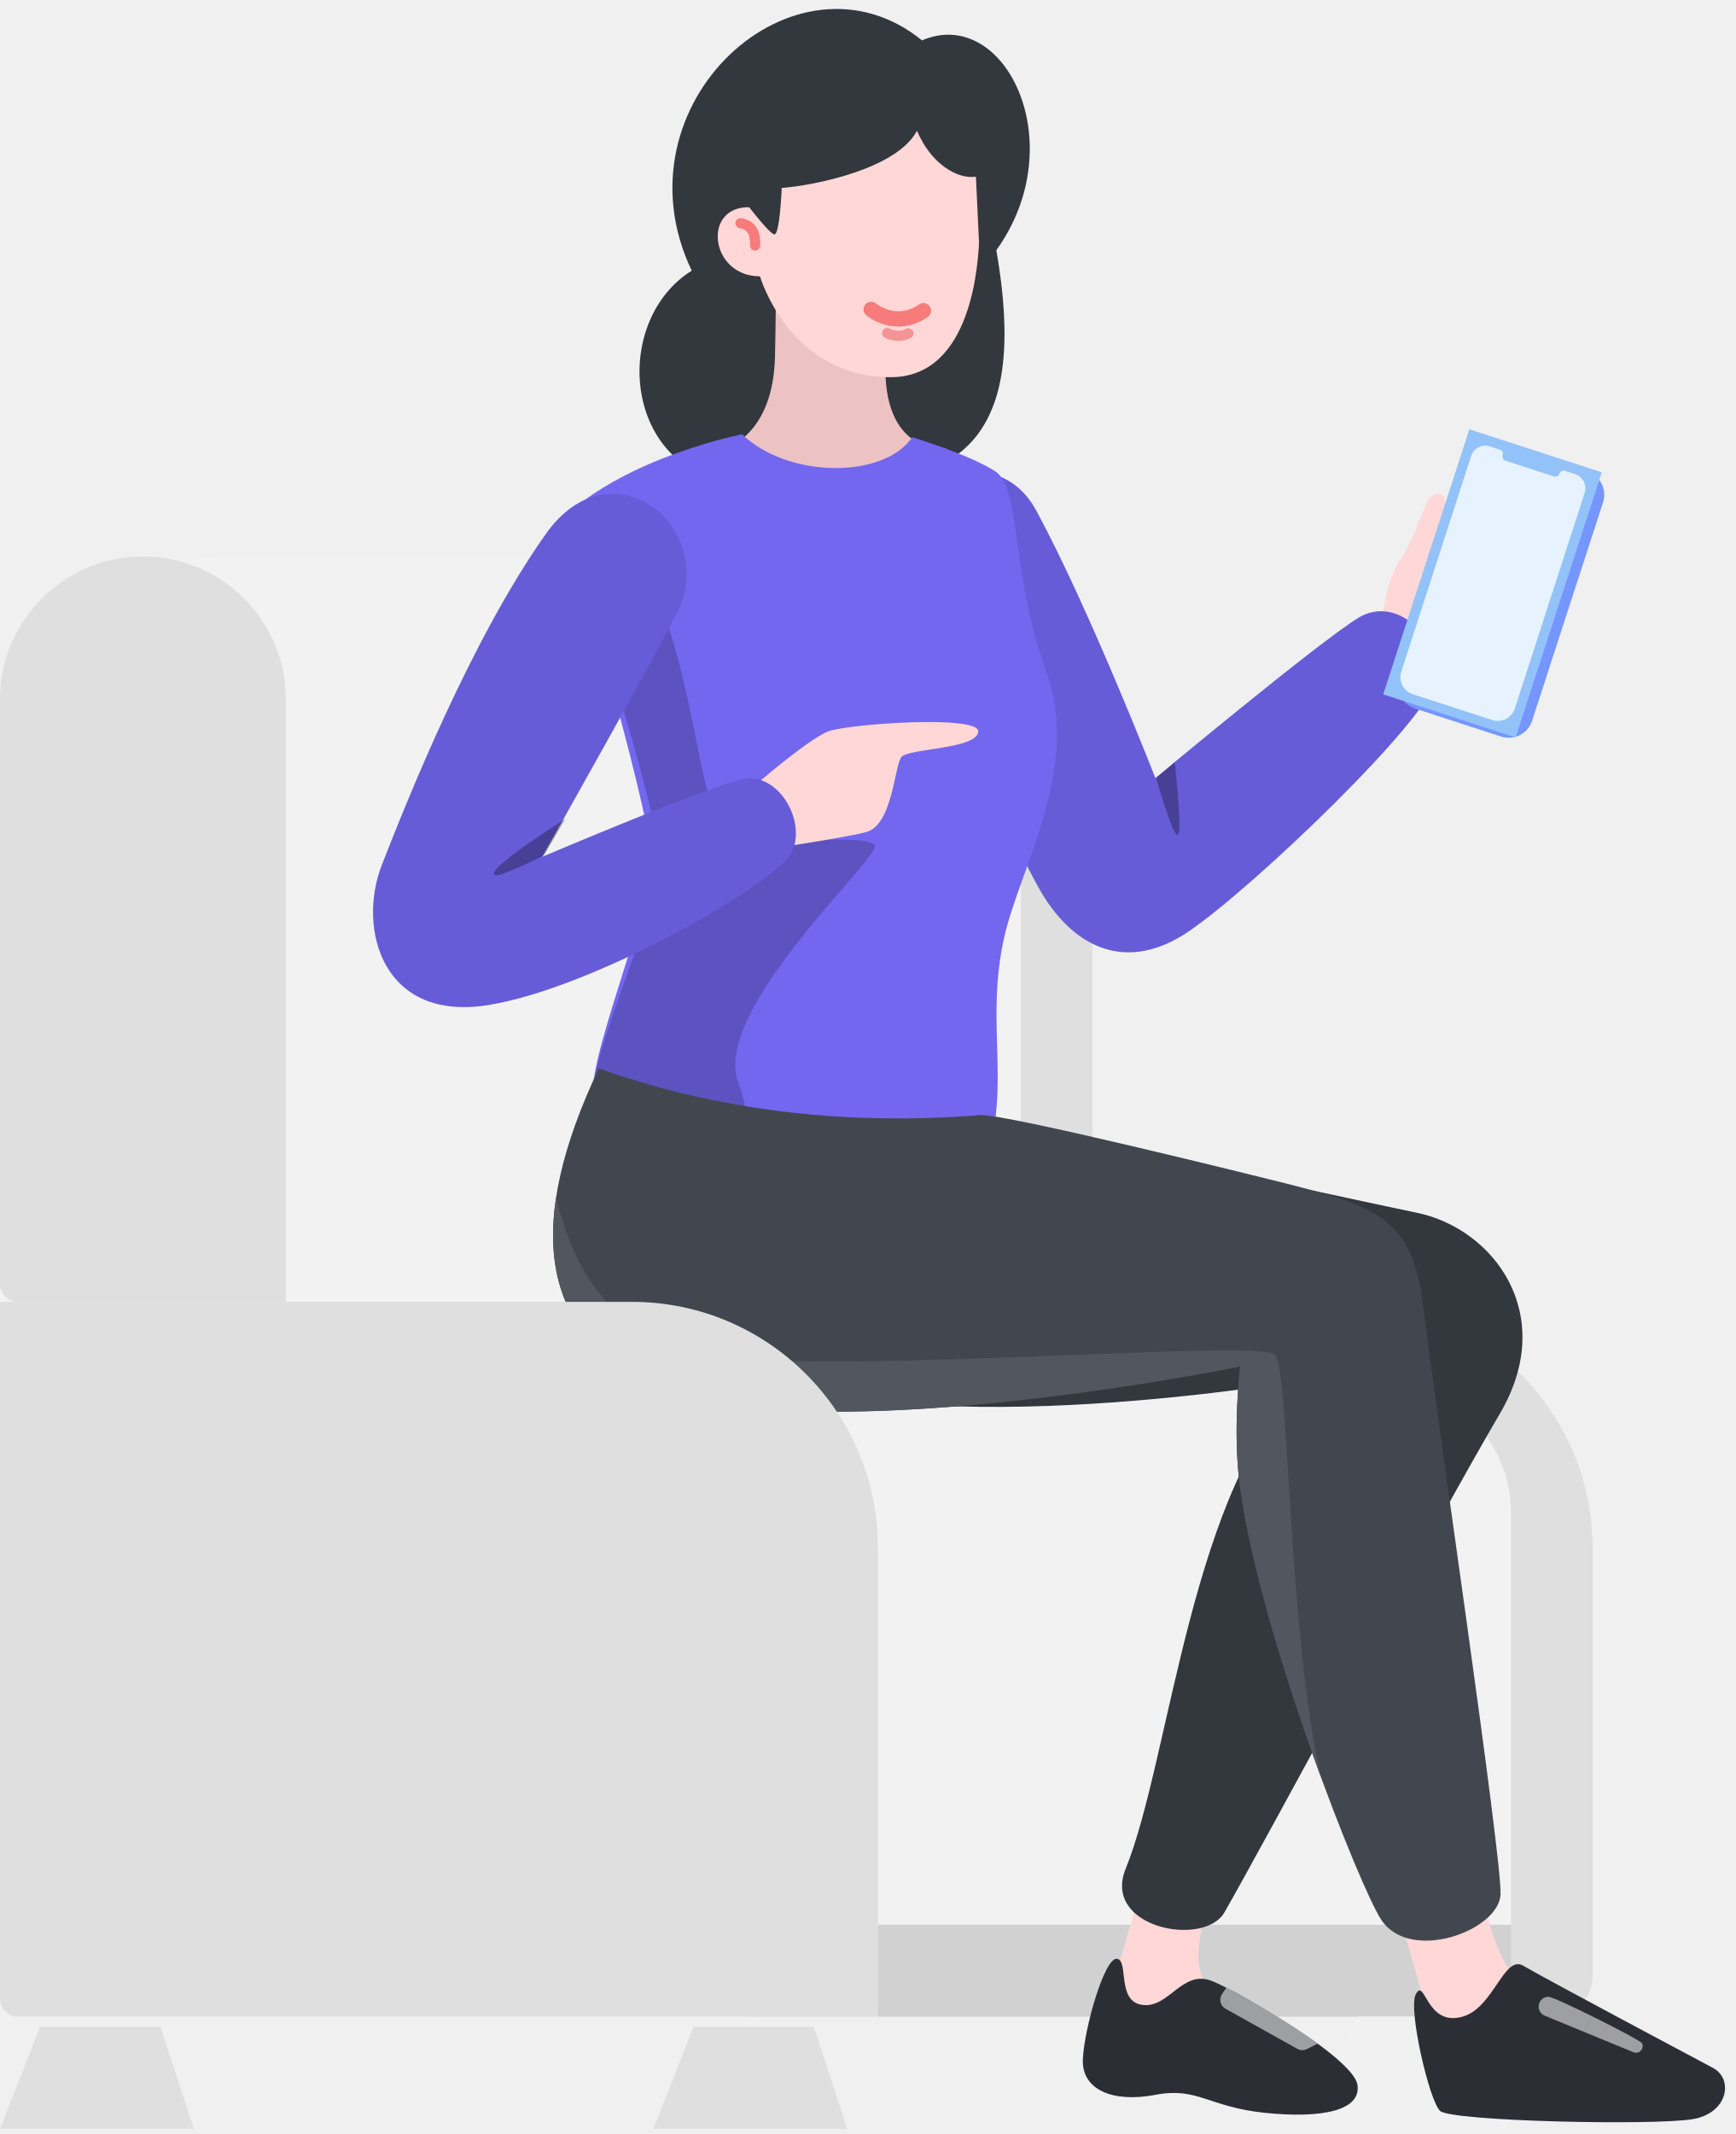
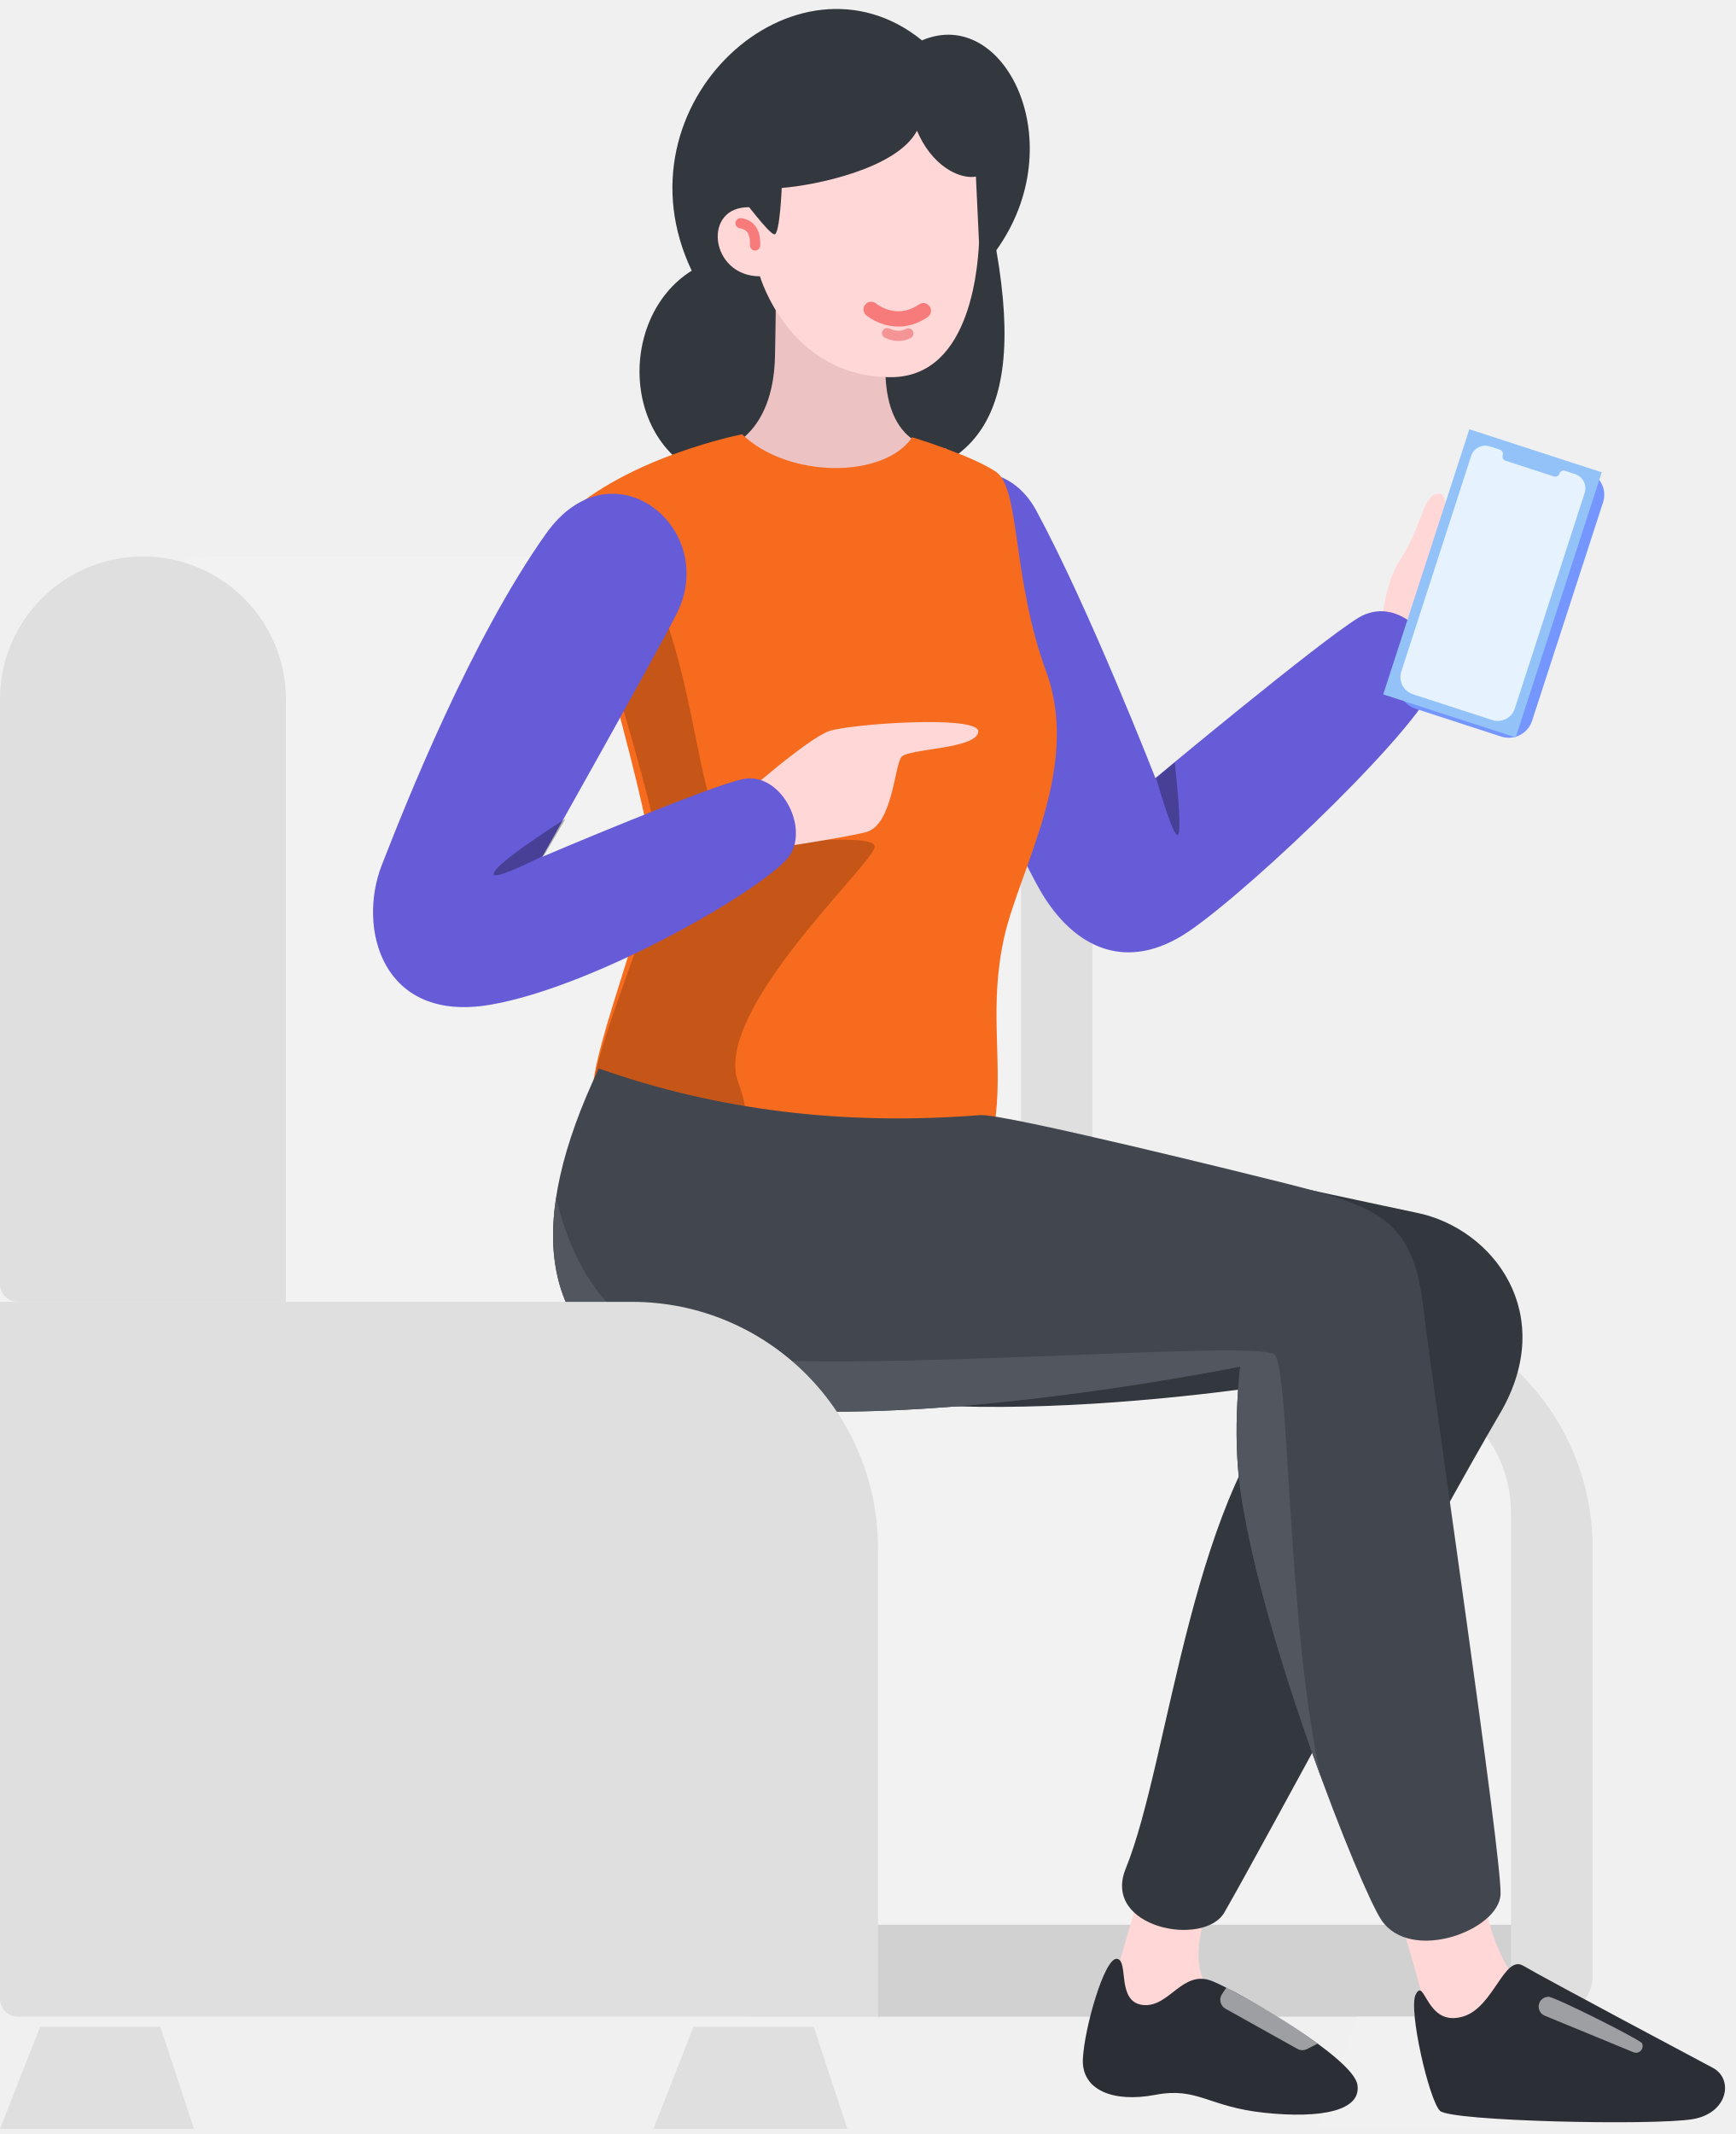
<svg xmlns="http://www.w3.org/2000/svg" width="170px" height="209px" viewBox="0 0 170 209" version="1.1">
  <g id="📝-Pages-New" stroke="none" stroke-width="1" fill="none" fill-rule="evenodd">
    <g id="FAQ" transform="translate(-336, -817)">
      <g id="Illustration" transform="translate(421, 921.5) scale(-1, 1) translate(-421, -921.5) translate(336, 817)">
        <path d="M38.111,127.5 L100,127.5 L100,127.5 L100,193.5 C100,195.709 98.209,197.5 96,197.5 L18,197.5 C15.791,197.5 14,195.709 14,193.5 L14,151.611 C14,138.295 24.795,127.5 38.111,127.5 Z" id="Rectangle" fill="#DFDFDF" />
        <polygon id="Rectangle" fill="#D1D1D1" points="22 188.5 84 188.5 84 197.5 22 197.5" />
        <polygon id="Path" fill="#DFDFDF" points="102.07 198.5 106 208.5 87 208.5 90.293 198.5" />
        <polygon id="Path" fill="#F1F1F1" points="37.07 197.5 41 208.5 22 208.5 25.293 197.5" />
        <polygon id="Path" fill="#DFDFDF" points="166.07 198.5 170 208.5 151 208.5 154.293 198.5" />
        <path d="M86.58,54.796 L100,54.5 L100,54.5 L100,134.5 L63,134.5 L63,78.901 C63,65.792 73.474,55.084 86.58,54.796 Z" id="Rectangle" fill="#DFDFDF" />
        <path d="M94.111,54.5 L148.16,54.5 C160.222,54.5 170,64.278 170,76.34 L170,133.753 C170,134.718 169.218,135.5 168.253,135.5 L70,135.5 L70,135.5 L70,78.611 C70,65.295 80.795,54.5 94.111,54.5 Z" id="Rectangle" fill="#F2F2F2" />
        <path d="M156,54.5 C163.732,54.5 170,60.768 170,68.5 L170,125.753 C170,126.718 169.218,127.5 168.253,127.5 L142,127.5 L142,127.5 L142,68.5 C142,60.768 148.268,54.5 156,54.5 Z" id="Rectangle" fill="#DFDFDF" />
        <path d="M34.6,135.5 L96,135.5 L96,135.5 L96,188.5 L22,188.5 L22,148.1 C22,141.141 27.641,135.5 34.6,135.5 Z" id="Rectangle" fill="#F2F2F2" />
        <g id="Wom1.4" transform="translate(67, 104.5) scale(-1, 1) translate(-67, -104.5) translate(0, 0.5)">
          <g id="Head" transform="translate(26.64127, 0.378756)">
            <path d="M8.147,46.319 C-1.785,44.004 -2.439,30.361 5.112,25.629 C-2.676,9.292 15.333,-6.928 27.669,3.075 C35.756,-0.389 42.476,13.129 34.951,23.628 C38.106,41.654 31.685,46.314 20.109,46.512 L8.147,46.319 Z" id="Path" fill="#33373E" />
            <path d="M8.271,43.06 C8.271,43.06 13.102,41.925 13.27,34.003 C13.437,26.08 13.32,23.376 13.32,23.376 L23.962,23.184 C23.962,23.184 24.078,32.013 24.08,35.207 C24.084,43.785 30.057,43.06 30.057,43.06 C30.057,43.06 28.815,50.016 19.172,50.558 C11.642,50.983 8.271,43.06 8.271,43.06 Z" id="Path" fill="#EDC2C2" />
            <path d="M10.839,19.42 C6.091,19.236 6.866,26.191 11.797,26.182 C11.797,26.182 14.662,36.062 24.607,36.062 C32.684,36.062 33.209,24.546 33.282,22.249 C33.361,19.8 33.371,11.753 33.371,11.753 L10.654,11.742 L10.839,19.42 Z" id="Path" fill="#FFD7D7" />
            <path d="M22.866,28.633 C22.866,28.633 24.498,31.274 27.688,30.334" id="Path" stroke="#F77B7B" stroke-width="1.5" stroke-linecap="round" transform="translate(25.27694, 29.58442) rotate(-18) translate(-25.27694, -29.58442) " />
            <path d="M24.249,31.785 C24.998,32.099 25.708,32.099 26.329,31.738" id="Path" stroke="#F49494" stroke-linecap="round" transform="translate(25.28918, 31.87678) rotate(2) translate(-25.28918, -31.87678) " />
            <path d="M11.057,23.277 C11.356,22.201 11.224,21.261 10.156,20.832" id="Path-8" stroke="#F77B7B" stroke-linecap="round" transform="translate(10.6761, 22.05471) rotate(-13) translate(-10.6761, -22.05471) " />
            <path d="M10.088,18.56 C10.088,18.56 12.69,22.055 13.217,22.073 C13.744,22.092 13.929,17.529 13.929,17.529 C17.121,17.285 25.199,15.675 27.18,11.924 C28.564,15.234 31.212,16.703 32.951,16.421 L33.281,23.452 L34.093,9.317 L9.451,9.317 L10.088,18.56 Z" id="Path" fill="#33373E" />
          </g>
          <g id="LLeg" transform="translate(30.04037, 107.25)">
            <path d="M53.497,75.9 C53.497,75.9 49.238,84.508 52.729,87.221 C56.226,89.934 65.463,95.019 65.463,95.019 L40.992,93.48 L46.431,74.705 L53.497,75.9 Z" id="Path" fill="#FFD7D7" />
            <path d="M43.359,84.092 C44.567,84.233 43.277,88.302 45.892,88.612 C48.501,88.921 49.769,85.066 52.731,86.288 C55.692,87.51 66.492,93.828 66.917,96.411 C67.347,98.994 63.324,99.754 57.805,99.17 C52.287,98.587 51.27,96.623 47.128,97.414 C42.99,98.205 39.891,96.944 40.027,93.919 C40.164,90.894 42.151,83.951 43.359,84.092 Z" id="Path" fill="#2B2E35" />
            <path d="M54.081,86.915 L53.655,87.554 C53.349,88.014 53.473,88.635 53.933,88.941 C53.954,88.956 53.977,88.969 54,88.982 L61.038,92.913 C61.329,93.075 61.681,93.082 61.978,92.931 L63.023,92.401 L63.023,92.401 C61.243,91.111 59.788,90.141 58.18,89.189 C56.945,88.459 55.578,87.706 54.081,86.915 Z" id="Path-14" fill-opacity="0.541" fill="#FFFFFF" />
            <path d="M16.635,0.026 C24.043,0.357 65.276,9.483 72.767,11.034 C80.258,12.584 86.591,20.974 80.879,30.689 C74.463,41.595 57.909,72.567 53.889,79.549 C51.9,83.005 41.864,81.067 44.221,75.267 C48.616,64.455 50.657,37.292 61.861,27.388 C61.861,27.388 24.181,33.951 7.905,26.434 C-3.924,20.969 -1.248,-0.775 16.635,0.026 Z" id="Path" fill="#33373E" />
          </g>
          <g id="LArm" transform="translate(52.38391, 45.76)">
            <path d="M46.782,17.675 C46.782,17.675 46.699,11.643 48.807,8.49 C50.916,5.338 50.999,1.989 52.595,2.099 C54.191,2.208 52.611,9.992 52.611,9.992 C52.611,9.992 54.636,9.218 56.09,8.239 C57.545,7.26 61.955,2.432 62.986,3.288 C64.734,4.745 61.919,12.967 60.386,14.61 C58.848,16.255 50.445,21.661 50.445,21.661 L46.782,17.675 Z" id="Path" fill="#FFD7D7" />
            <path d="M1.256,14.061 C4.702,22.06 11.012,36.754 13.613,41.138 C16.873,46.628 22.014,49.047 28.033,44.973 C34.357,40.693 51.771,23.999 52.282,20.217 C52.788,16.435 48.526,11.898 44.669,14.247 C40.812,16.596 24.787,29.942 24.787,29.942 C24.787,29.942 18.32,13.351 13.117,3.74 C8.611,-4.575 -3.99,1.9 1.256,14.061 Z" id="Path" fill="#675CD7" />
            <path d="M24.854,29.951 C26.012,33.882 26.726,35.733 26.997,35.506 C27.268,35.278 27.164,32.913 26.687,28.41 L24.854,29.951 Z" id="Path" fill-opacity="0.303" fill="#000000" />
          </g>
          <g id="PhoneMini4" transform="translate(110.3976, 56.90821) scale(-1, 1) rotate(-18) translate(-110.3976, -56.90821) translate(102.3976, 42.40821)">
            <g id="Group-3" transform="translate(0, 0)">
              <path d="M2.834,1.009 L11.674,1.009 C12.999,1.009 14.074,2.083 14.074,3.409 L14.074,25.909 C14.074,27.234 12.999,28.309 11.674,28.309 L2.834,28.309 C1.509,28.309 0.434,27.234 0.434,25.909 L0.434,3.409 C0.434,2.083 1.509,1.009 2.834,1.009 Z" id="Rectangle" fill="#7596FF" fill-rule="nonzero" />
              <rect id="Rectangle" fill="#93C2F9" x="1.461" y="0.65" width="13.64" height="27.3" />
              <path d="M3.899,1.625 L4.934,1.625 C5.145,1.625 5.32,1.777 5.356,1.977 L5.363,2.055 C5.363,2.292 5.555,2.484 5.793,2.484 L10.781,2.484 C10.991,2.484 11.167,2.332 11.203,2.132 L11.21,2.055 C11.21,1.817 11.402,1.625 11.639,1.625 L12.669,1.625 C13.433,1.625 14.06,2.214 14.121,2.964 L14.126,3.085 L14.126,3.085 L14.106,25.285 C14.104,26.254 13.319,27.038 12.351,27.04 L4.167,27.04 C3.241,27.041 2.482,26.323 2.418,25.412 L2.413,25.287 C2.413,25.286 2.413,25.285 2.415,25.285 L2.434,3.09 C2.435,2.281 3.091,1.625 3.899,1.625 Z" id="Rectangle" fill="#E6F3FF" fill-rule="nonzero" />
            </g>
          </g>
          <g id="Body" transform="translate(19.19922, 42.03301)">
-             <path d="M0,8.15 C0,8.15 8.305,35.978 8.551,41.246 C8.797,46.514 1.758,61.997 2.957,65.911 C5.72,74.954 40.995,78.848 42.343,66.682 C42.971,61.009 41.663,55.917 43.17,49.231 C44.672,42.546 50.709,32.612 47.285,23.271 C43.861,13.931 44.778,5.29 42.329,3.657 C39.88,2.024 34.156,0.289 34.156,0.289 C31.372,4.389 21.973,4.329 17.489,-4.61852778e-14 C17.489,-4.61852778e-14 6.348,2.163 0,8.15 Z" id="Path" fill="#7367F0" />
+             <path d="M0,8.15 C0,8.15 8.305,35.978 8.551,41.246 C8.797,46.514 1.758,61.997 2.957,65.911 C5.72,74.954 40.995,78.848 42.343,66.682 C42.971,61.009 41.663,55.917 43.17,49.231 C44.672,42.546 50.709,32.612 47.285,23.271 C43.861,13.931 44.778,5.29 42.329,3.657 C39.88,2.024 34.156,0.289 34.156,0.289 C31.372,4.389 21.973,4.329 17.489,-4.61852778e-14 C17.489,-4.61852778e-14 6.348,2.163 0,8.15 Z" id="Path" fill="#F66B1D" />
            <path d="M7.442,12.657 C12.978,21.448 12.961,36.755 15.934,38.76 C18.907,40.764 30.479,38.797 30.479,40.385 C30.479,41.972 14.488,56.522 17.113,63.477 C18.487,67.119 18.115,70.377 15.994,73.251 L15.302,73.1 C9.002,71.675 3.936,69.117 2.957,65.911 C1.758,61.997 9.609,46.514 9.363,41.246 C9.154,36.774 2.553,16.046 0.563,9.882 C2.183,7.021 4.476,7.946 7.442,12.657 Z" id="Path" fill-opacity="0.199" fill="#000000" />
          </g>
          <g id="RArm" transform="translate(0, 47.85625)">
            <path d="M36.081,30.158 C36.081,30.158 43.076,23.962 45.217,23.243 C47.359,22.524 59.9,21.661 59.821,23.285 C59.731,25.026 52.995,24.926 52.297,25.782 C51.599,26.638 51.44,32.491 48.802,33.148 C46.169,33.805 38.275,34.938 38.275,34.938 L36.081,30.158 Z" id="Path" fill="#FFD7D7" />
            <path d="M17.471,3.926 C10.102,14.334 3.81,30.189 1.395,36.371 C-1.021,42.552 1.416,51.876 12.036,50.045 C22.637,48.22 39.504,38.3 41.37,35.406 C43.237,32.513 40.401,27.247 36.831,27.937 C33.523,28.574 17.116,35.556 17.116,35.556 C17.116,35.556 27.672,16.832 30.249,11.813 C34.554,3.431 23.963,-5.246 17.471,3.926 Z" id="Path" fill="#675CD7" />
            <path d="M17.283,35.428 C13.598,37.26 11.98,37.792 12.429,37.024 C12.879,36.255 15.2,34.521 19.393,31.821 L17.283,35.428 Z" id="Path" fill-opacity="0.303" fill="#000000" />
          </g>
          <g id="RLeg" transform="translate(17.86184, 104)">
            <path d="M91.408,79.495 C91.408,79.495 91.279,89.628 99.622,93.416 C107.96,97.204 113.9,96.976 113.144,99.904 C112.388,102.833 90.686,102.714 88.659,100.424 C86.932,98.476 83.176,80.333 82.141,81.72 L91.408,79.495 Z" id="Path" fill="#FFD7D7" />
            <path d="M84.807,90.837 C85.739,89.036 85.797,94.103 89.472,92.987 C92.454,92.08 93.474,86.893 95.358,88.029 C97.243,89.165 113.83,97.974 113.925,98.027 C115.967,99.128 115.397,102.463 111.947,103.045 C108.114,103.692 88.254,103.257 87.189,102.234 C86.123,101.212 84.06,92.282 84.807,90.837 Z" id="Path" fill="#2B2E35" />
            <path d="M97.812,91.059 C97.812,91.059 97.812,91.059 97.812,91.059 C97.28,91.059 96.849,91.49 96.849,92.022 C96.849,92.412 97.084,92.764 97.445,92.912 L106.135,96.493 C106.468,96.63 106.849,96.471 106.986,96.139 C107.056,95.968 107.051,95.775 106.971,95.609 C106.971,95.609 106.971,95.609 106.971,95.609 C106.809,95.271 98.437,91.059 97.812,91.059 Z" id="Path-14" fill-opacity="0.541" fill="#FFFFFF" />
            <path d="M4.789,0.143 C-2.392,15.318 -0.936,25.511 9.154,30.722 C23.792,38.281 67.612,29.341 67.612,29.341 C67.612,29.341 66.829,35.65 67.612,41.277 C69.657,55.972 79.383,80.456 81.441,83.533 C84.286,87.787 92.955,84.579 93.118,81.036 C93.282,77.494 86.583,32.251 85.565,23.623 C84.552,14.995 81.352,13.742 72.008,11.383 C69.862,10.842 44.476,4.528 42.151,4.712 C28.829,5.766 16.375,4.243 4.789,0.143 Z" id="Path" fill="#42474F" />
            <path d="M16.595,28.373 C31.087,29.998 69.453,26.648 70.994,28.17 C72.465,29.624 72.22,54.905 75.52,69.538 L75.018,68.156 C71.914,59.53 68.692,49.038 67.612,41.277 C66.829,35.65 67.612,29.341 67.612,29.341 L65.845,29.683 C57.515,31.249 22.035,37.374 9.154,30.722 C2.175,27.118 -0.673,21.13 0.61,12.759 C2.819,22.221 8.148,27.426 16.595,28.373 Z" id="Path" fill="#52565E" />
          </g>
        </g>
        <path d="M108.111,127.5 L170,127.5 L170,127.5 L170,195.753 C170,196.718 169.218,197.5 168.253,197.5 L84,197.5 L84,197.5 L84,151.611 C84,138.295 94.795,127.5 108.111,127.5 Z" id="Rectangle" fill="#DFDFDF" />
      </g>
    </g>
  </g>
</svg>
